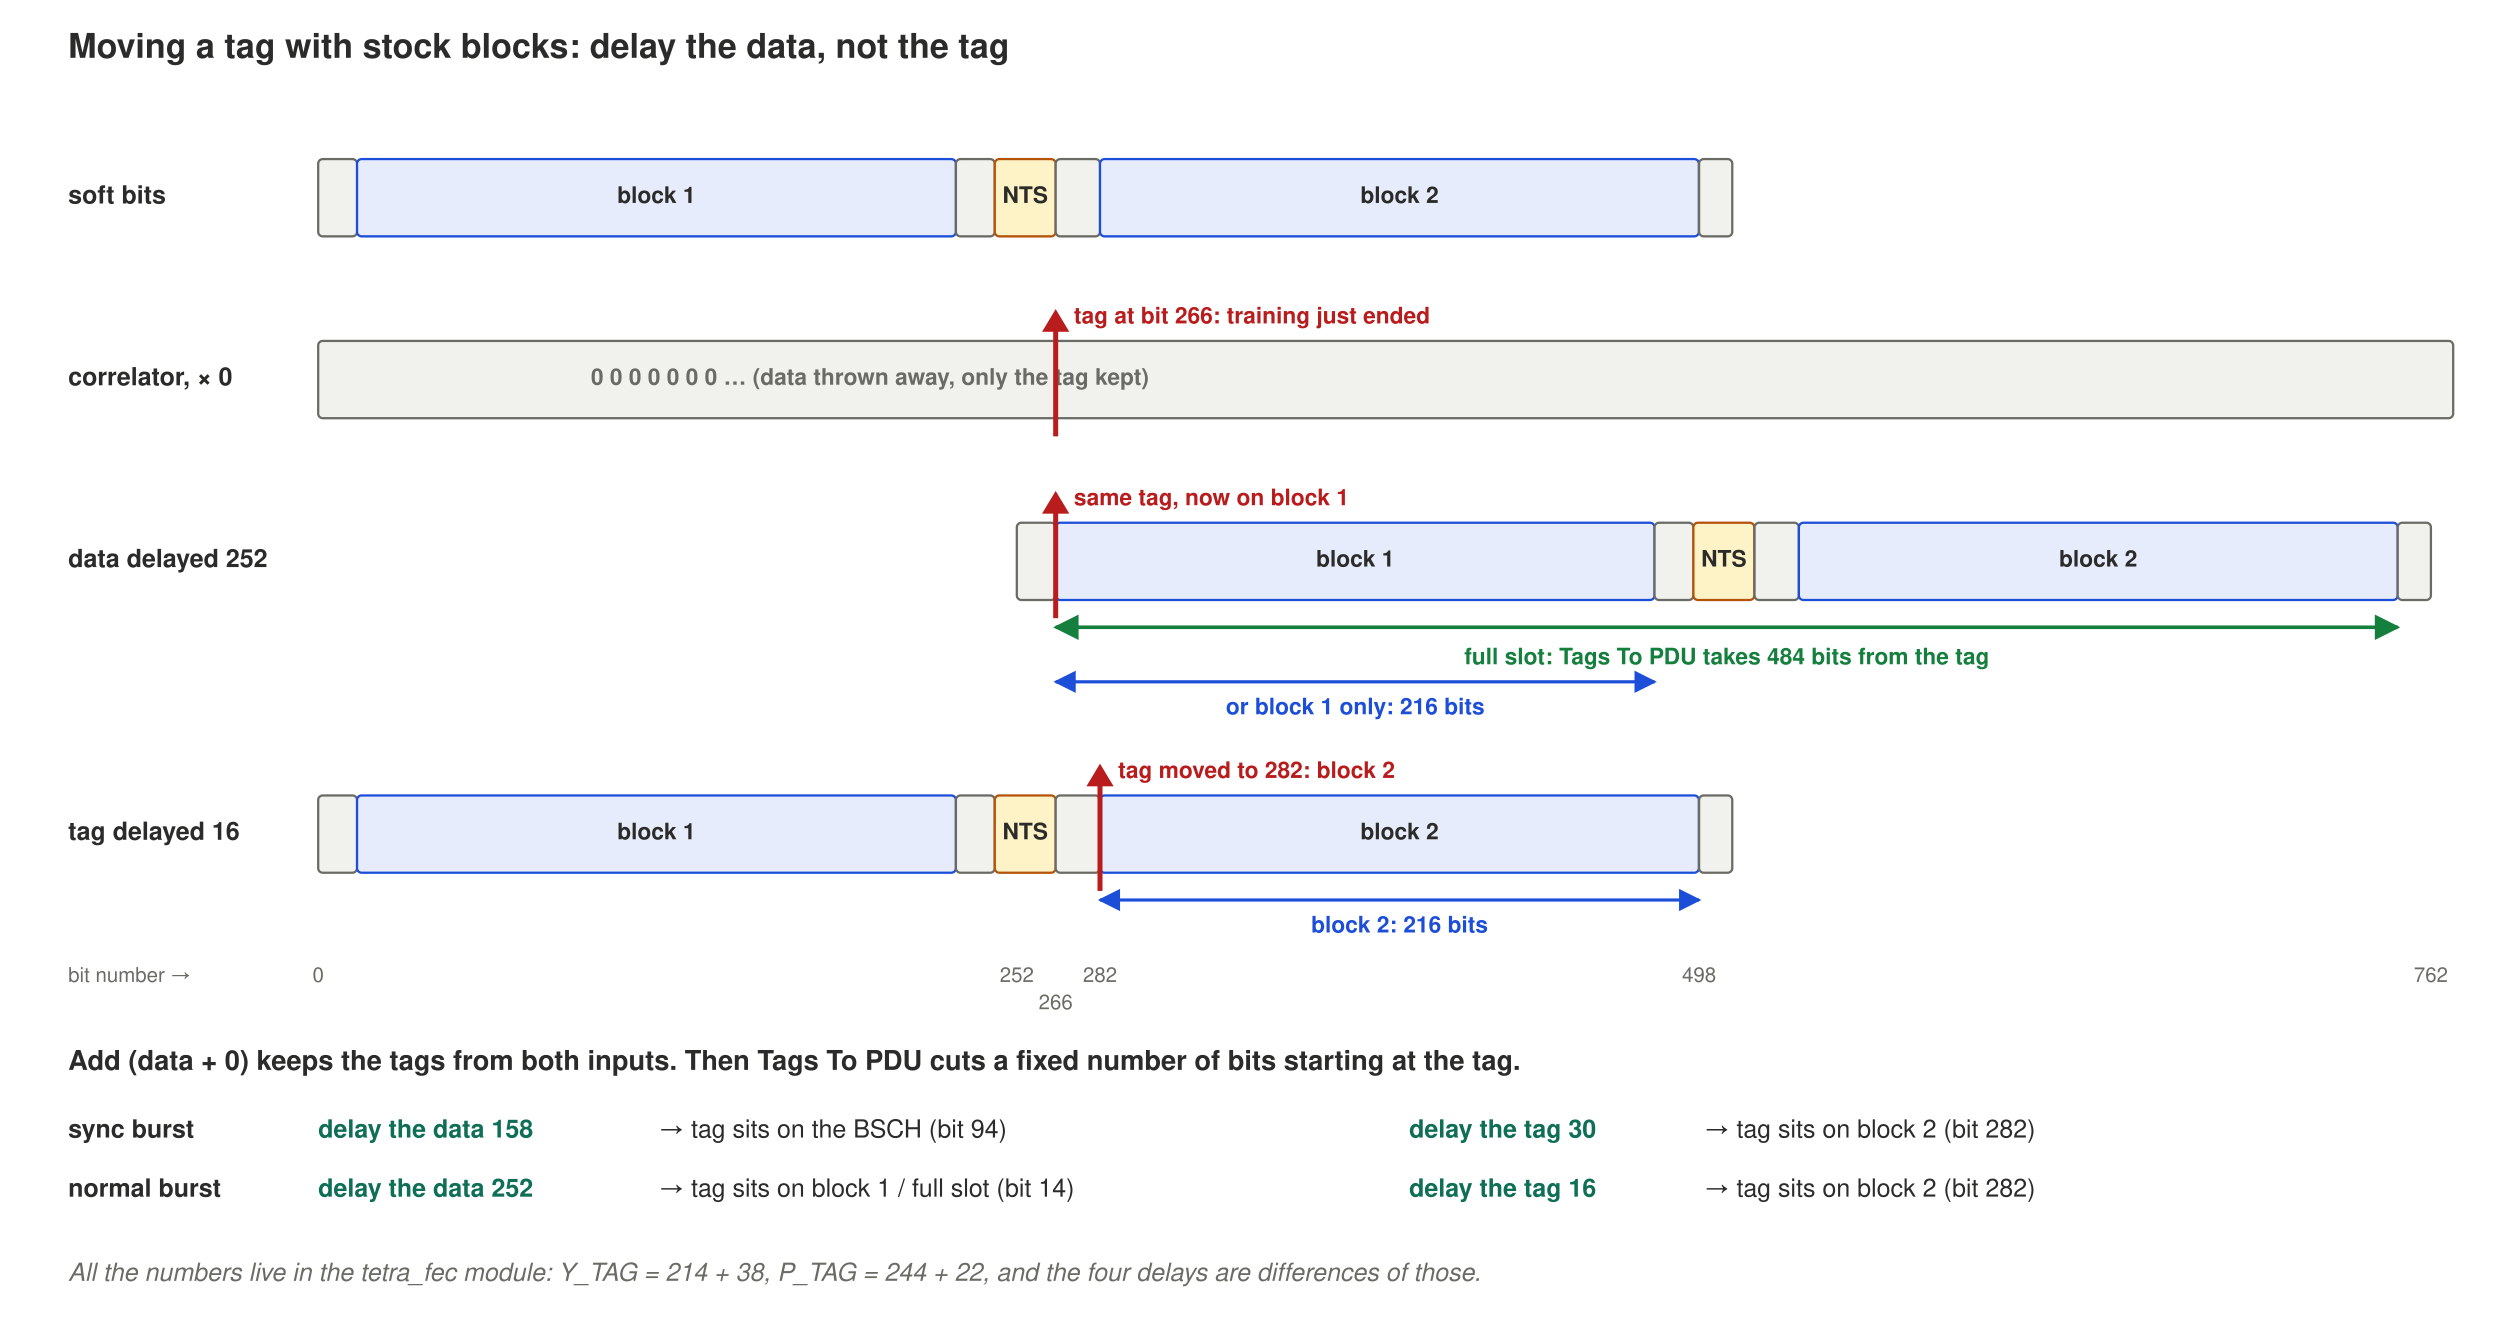
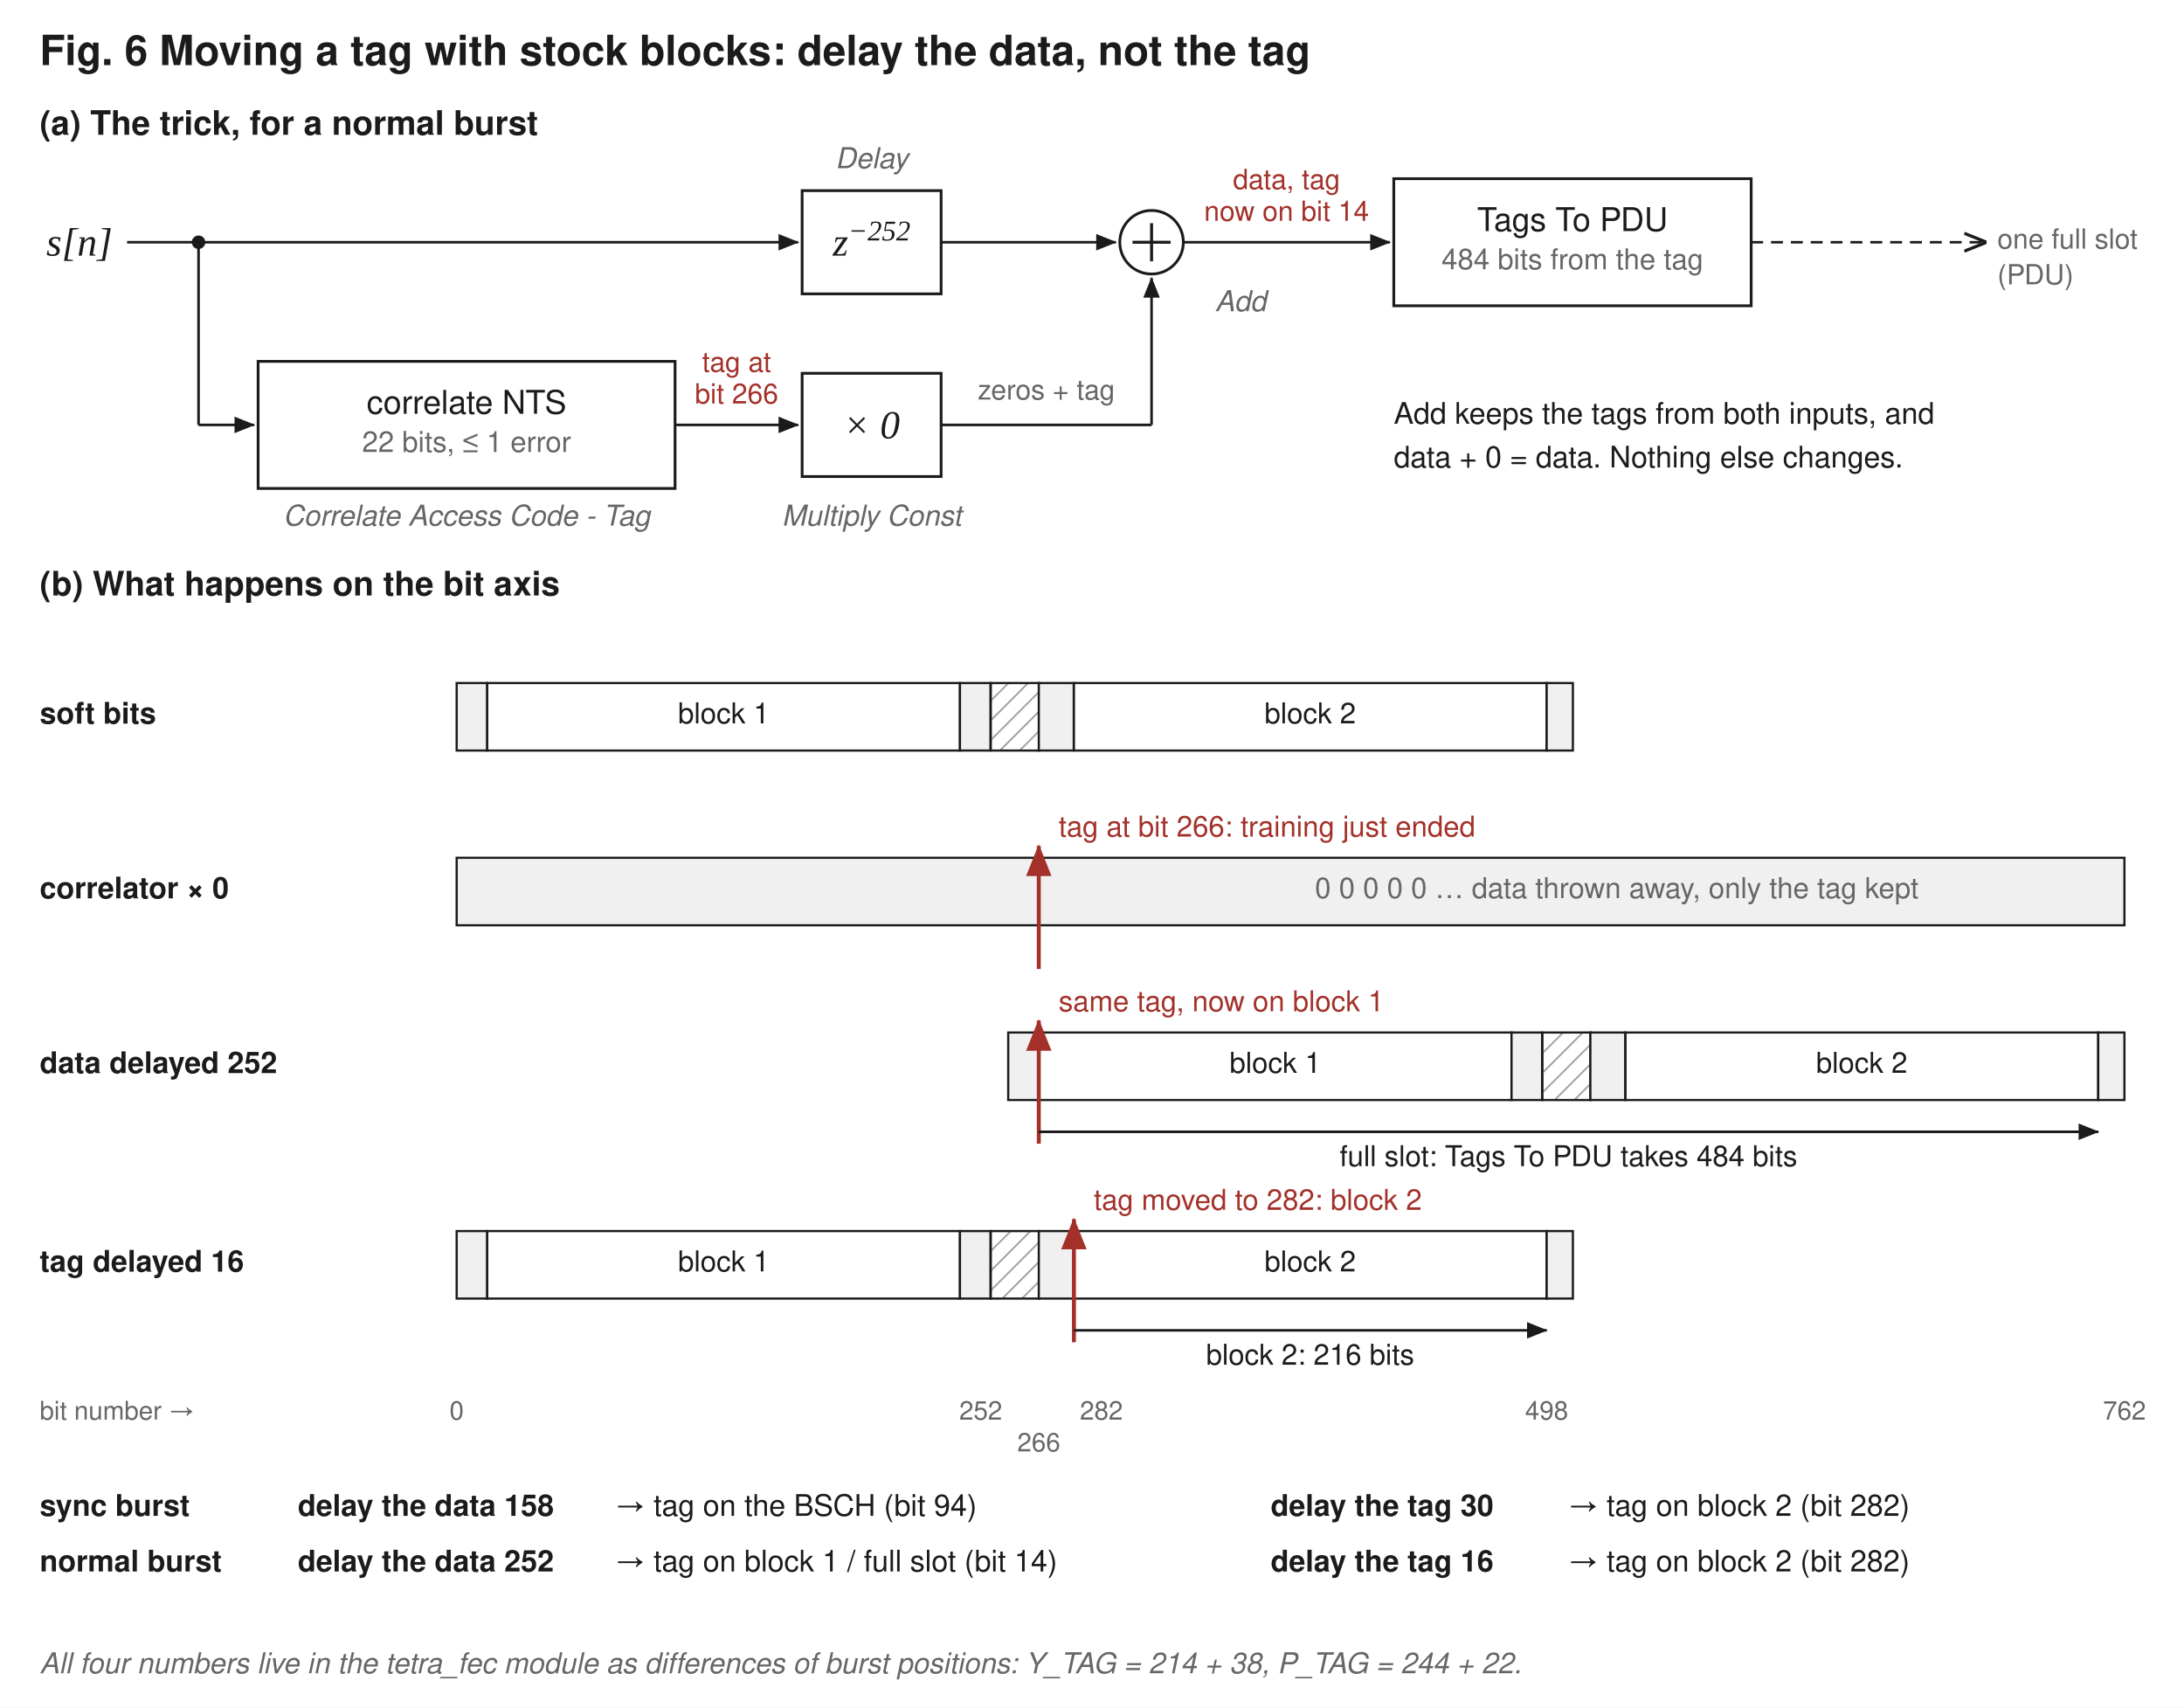
- <svg xmlns="http://www.w3.org/2000/svg" viewBox="0 0 1100 590" width="1100" height="590" font-family="Helvetica, Arial, 'DejaVu Sans', sans-serif" role="img" aria-label="The tag-shift trick: putting a correlator tag on the first bit of a block with Delay and Add">
+ <svg xmlns="http://www.w3.org/2000/svg" viewBox="0 0 1100 860" width="1100" height="860" font-family="Helvetica, Arial, 'Liberation Sans', 'DejaVu Sans', sans-serif" role="img" aria-label="The tag-shift trick: delay the data, not the tag">
  <defs>
-     <marker id="ah" viewBox="0 0 10 10" refX="9" refY="5" markerWidth="7" markerHeight="7" orient="auto-start-reverse">
-       <path d="M0,0 L10,5 L0,10 z" fill="#3d3d3a" />
+     <marker id="a" viewBox="0 0 10 10" refX="9.5" refY="5" markerWidth="8" markerHeight="8" orient="auto">
+       <path d="M0,1 L10,5 L0,9 z" fill="#1b1b1b" />
    </marker>
-     <marker id="ahc" viewBox="0 0 10 10" refX="9" refY="5" markerWidth="7" markerHeight="7" orient="auto-start-reverse">
-       <path d="M0,0 L10,5 L0,10 z" fill="#A32D2D" />
+     <marker id="o" viewBox="0 0 10 10" refX="9.5" refY="5" markerWidth="9" markerHeight="9" orient="auto">
+       <path d="M0,1 L10,5 L0,9" fill="none" stroke="#1b1b1b" stroke-width="1.4" />
    </marker>
-     <marker id="aht" viewBox="0 0 10 10" refX="9" refY="5" markerWidth="7" markerHeight="7" orient="auto-start-reverse">
-       <path d="M0,0 L10,5 L0,10 z" fill="#0F6E56" />
+     <marker id="r" viewBox="0 0 10 10" refX="9.5" refY="5" markerWidth="8" markerHeight="8" orient="auto">
+       <path d="M0,1 L10,5 L0,9 z" fill="#a3312a" />
    </marker>
-     <marker id="ahb" viewBox="0 0 10 10" refX="9" refY="5" markerWidth="7" markerHeight="7" orient="auto-start-reverse">
-       <path d="M0,0 L10,5 L0,10 z" fill="#1d4ed8" />
+     <marker id="or" viewBox="0 0 10 10" refX="9.5" refY="5" markerWidth="9" markerHeight="9" orient="auto">
+       <path d="M0,1 L10,5 L0,9" fill="none" stroke="#a3312a" stroke-width="1.4" />
    </marker>
-     <marker id="aha" viewBox="0 0 10 10" refX="9" refY="5" markerWidth="7" markerHeight="7" orient="auto-start-reverse">
-       <path d="M0,0 L10,5 L0,10 z" fill="#B45309" />
-     </marker>
-     <marker id="ahg" viewBox="0 0 10 10" refX="9" refY="5" markerWidth="7" markerHeight="7" orient="auto-start-reverse">
-       <path d="M0,0 L10,5 L0,10 z" fill="#15803d" />
-     </marker>
-     <marker id="ahr" viewBox="0 0 10 10" refX="9" refY="5" markerWidth="7" markerHeight="7" orient="auto-start-reverse">
-       <path d="M0,0 L10,5 L0,10 z" fill="#B91C1C" />
-     </marker>
-     <marker id="ahm" viewBox="0 0 10 10" refX="9" refY="5" markerWidth="7" markerHeight="7" orient="auto-start-reverse">
-       <path d="M0,0 L10,5 L0,10 z" fill="#6b6b66" />
-     </marker>
-     <marker id="ahp" viewBox="0 0 10 10" refX="9" refY="5" markerWidth="7" markerHeight="7" orient="auto-start-reverse">
-       <path d="M0,0 L10,5 L0,10 z" fill="#6D28D9" />
-     </marker>
+     <pattern id="hatch" width="7" height="7" patternUnits="userSpaceOnUse" patternTransform="rotate(45)">
+       <line x1="0" y1="0" x2="0" y2="7" stroke="#9a9a9a" stroke-width="1.6" />
+     </pattern>
  </defs>
  <rect width="100%" height="100%" fill="#ffffff" />
-   <text x="30.0" y="22.0" font-size="15" fill="#2b2b29" font-weight="700" text-anchor="start" dominant-baseline="central">Moving a tag with stock blocks: delay the data, not the tag</text>
-   <text x="30.0" y="87.0" font-size="11" fill="#2b2b29" font-weight="700" text-anchor="start" dominant-baseline="central">soft bits</text>
-   <text x="30.0" y="167.0" font-size="11" fill="#2b2b29" font-weight="700" text-anchor="start" dominant-baseline="central">correlator, × 0</text>
-   <text x="30.0" y="247.0" font-size="11" fill="#2b2b29" font-weight="700" text-anchor="start" dominant-baseline="central">data delayed 252</text>
-   <text x="30.0" y="367.0" font-size="11" fill="#2b2b29" font-weight="700" text-anchor="start" dominant-baseline="central">tag delayed 16</text>
-   <rect x="140.0" y="70.0" width="17.1" height="34.0" rx="2" fill="#F1F1EE" stroke="#6b6b66" stroke-width="1.0" />
-   <rect x="157.1" y="70.0" width="263.5" height="34.0" rx="2" fill="#E6ECFB" stroke="#1d4ed8" stroke-width="1.0" />
-   <text x="288.8" y="87.0" font-size="10" fill="#2b2b29" font-weight="600" text-anchor="middle" dominant-baseline="central">block 1</text>
-   <rect x="420.6" y="70.0" width="17.1" height="34.0" rx="2" fill="#F1F1EE" stroke="#6b6b66" stroke-width="1.0" />
-   <rect x="437.7" y="70.0" width="26.8" height="34.0" rx="2" fill="#FEF3C7" stroke="#B45309" stroke-width="1.0" />
-   <text x="451.1" y="87.0" font-size="10" fill="#2b2b29" font-weight="600" text-anchor="middle" dominant-baseline="central">NTS</text>
-   <rect x="464.5" y="70.0" width="19.5" height="34.0" rx="2" fill="#F1F1EE" stroke="#6b6b66" stroke-width="1.0" />
-   <rect x="484.0" y="70.0" width="263.5" height="34.0" rx="2" fill="#E6ECFB" stroke="#1d4ed8" stroke-width="1.0" />
-   <text x="615.8" y="87.0" font-size="10" fill="#2b2b29" font-weight="600" text-anchor="middle" dominant-baseline="central">block 2</text>
-   <rect x="747.6" y="70.0" width="14.6" height="34.0" rx="2" fill="#F1F1EE" stroke="#6b6b66" stroke-width="1.0" />
-   <rect x="140.0" y="150.0" width="939.4" height="34.0" rx="2" fill="#F1F1EE" stroke="#6b6b66" stroke-width="1.0" />
-   <text x="260.0" y="167.0" font-size="10" fill="#6b6b66" font-weight="600" text-anchor="start" dominant-baseline="central">0 0 0 0 0 0 0 … (data thrown away, only the tag kept)</text>
-   <path d="M464.5 142.0 L464.5 192.0" fill="none" stroke="#B91C1C" stroke-width="2.2" />
-   <polygon points="464.5,136.0 458.5,146.0 470.5,146.0" fill="#B91C1C" fill-opacity="1.0" stroke="none" />
-   <text x="472.5" y="140.0" font-size="10" fill="#B91C1C" font-weight="700" text-anchor="start" dominant-baseline="central">tag at bit 266: training just ended</text>
-   <rect x="447.4" y="230.0" width="17.1" height="34.0" rx="2" fill="#F1F1EE" stroke="#6b6b66" stroke-width="1.0" />
-   <rect x="464.5" y="230.0" width="263.5" height="34.0" rx="2" fill="#E6ECFB" stroke="#1d4ed8" stroke-width="1.0" />
-   <text x="596.3" y="247.0" font-size="10" fill="#2b2b29" font-weight="600" text-anchor="middle" dominant-baseline="central">block 1</text>
-   <rect x="728.0" y="230.0" width="17.1" height="34.0" rx="2" fill="#F1F1EE" stroke="#6b6b66" stroke-width="1.0" />
-   <rect x="745.1" y="230.0" width="26.8" height="34.0" rx="2" fill="#FEF3C7" stroke="#B45309" stroke-width="1.0" />
-   <text x="758.5" y="247.0" font-size="10" fill="#2b2b29" font-weight="600" text-anchor="middle" dominant-baseline="central">NTS</text>
-   <rect x="772.0" y="230.0" width="19.5" height="34.0" rx="2" fill="#F1F1EE" stroke="#6b6b66" stroke-width="1.0" />
-   <rect x="791.5" y="230.0" width="263.5" height="34.0" rx="2" fill="#E6ECFB" stroke="#1d4ed8" stroke-width="1.0" />
-   <text x="923.2" y="247.0" font-size="10" fill="#2b2b29" font-weight="600" text-anchor="middle" dominant-baseline="central">block 2</text>
-   <rect x="1055.0" y="230.0" width="14.6" height="34.0" rx="2" fill="#F1F1EE" stroke="#6b6b66" stroke-width="1.0" />
-   <path d="M464.5 222.0 L464.5 272.0" fill="none" stroke="#B91C1C" stroke-width="2.2" />
-   <polygon points="464.5,216.0 458.5,226.0 470.5,226.0" fill="#B91C1C" fill-opacity="1.0" stroke="none" />
-   <text x="472.5" y="220.0" font-size="10" fill="#B91C1C" font-weight="700" text-anchor="start" dominant-baseline="central">same tag, now on block 1</text>
-   <path d="M464.5 276.0 L1055.0 276.0" fill="none" stroke="#15803d" stroke-width="1.6" marker-end="url(#ahg)" marker-start="url(#ahg)" />
-   <text x="759.8" y="290.0" font-size="10" fill="#15803d" font-weight="700" text-anchor="middle" dominant-baseline="central">full slot: Tags To PDU takes 484 bits from the tag</text>
-   <path d="M464.5 300.0 L728.0 300.0" fill="none" stroke="#1d4ed8" stroke-width="1.4" marker-end="url(#ahb)" marker-start="url(#ahb)" />
-   <text x="596.3" y="312.0" font-size="10" fill="#1d4ed8" font-weight="700" text-anchor="middle" dominant-baseline="central">or block 1 only: 216 bits</text>
-   <rect x="140.0" y="350.0" width="17.1" height="34.0" rx="2" fill="#F1F1EE" stroke="#6b6b66" stroke-width="1.0" />
-   <rect x="157.1" y="350.0" width="263.5" height="34.0" rx="2" fill="#E6ECFB" stroke="#1d4ed8" stroke-width="1.0" />
-   <text x="288.8" y="367.0" font-size="10" fill="#2b2b29" font-weight="600" text-anchor="middle" dominant-baseline="central">block 1</text>
-   <rect x="420.6" y="350.0" width="17.1" height="34.0" rx="2" fill="#F1F1EE" stroke="#6b6b66" stroke-width="1.0" />
-   <rect x="437.7" y="350.0" width="26.8" height="34.0" rx="2" fill="#FEF3C7" stroke="#B45309" stroke-width="1.0" />
-   <text x="451.1" y="367.0" font-size="10" fill="#2b2b29" font-weight="600" text-anchor="middle" dominant-baseline="central">NTS</text>
-   <rect x="464.5" y="350.0" width="19.5" height="34.0" rx="2" fill="#F1F1EE" stroke="#6b6b66" stroke-width="1.0" />
-   <rect x="484.0" y="350.0" width="263.5" height="34.0" rx="2" fill="#E6ECFB" stroke="#1d4ed8" stroke-width="1.0" />
-   <text x="615.8" y="367.0" font-size="10" fill="#2b2b29" font-weight="600" text-anchor="middle" dominant-baseline="central">block 2</text>
-   <rect x="747.6" y="350.0" width="14.6" height="34.0" rx="2" fill="#F1F1EE" stroke="#6b6b66" stroke-width="1.0" />
-   <path d="M484.0 342.0 L484.0 392.0" fill="none" stroke="#B91C1C" stroke-width="2.2" />
-   <polygon points="484.0,336.0 478.0,346.0 490.0,346.0" fill="#B91C1C" fill-opacity="1.0" stroke="none" />
-   <text x="492.0" y="340.0" font-size="10" fill="#B91C1C" font-weight="700" text-anchor="start" dominant-baseline="central">tag moved to 282: block 2</text>
-   <path d="M484.0 396.0 L747.6 396.0" fill="none" stroke="#1d4ed8" stroke-width="1.4" marker-end="url(#ahb)" marker-start="url(#ahb)" />
-   <text x="615.8" y="408.0" font-size="10" fill="#1d4ed8" font-weight="700" text-anchor="middle" dominant-baseline="central">block 2: 216 bits</text>
-   <text x="140.0" y="430.0" font-size="9" fill="#6b6b66" font-weight="400" text-anchor="middle" dominant-baseline="central">0</text>
-   <text x="447.4" y="430.0" font-size="9" fill="#6b6b66" font-weight="400" text-anchor="middle" dominant-baseline="central">252</text>
-   <text x="484.0" y="430.0" font-size="9" fill="#6b6b66" font-weight="400" text-anchor="middle" dominant-baseline="central">282</text>
-   <text x="747.6" y="430.0" font-size="9" fill="#6b6b66" font-weight="400" text-anchor="middle" dominant-baseline="central">498</text>
-   <text x="1069.6" y="430.0" font-size="9" fill="#6b6b66" font-weight="400" text-anchor="middle" dominant-baseline="central">762</text>
-   <text x="464.5" y="442.0" font-size="9" fill="#6b6b66" font-weight="400" text-anchor="middle" dominant-baseline="central">266</text>
-   <text x="30.0" y="430.0" font-size="9" fill="#6b6b66" font-weight="400" text-anchor="start" dominant-baseline="central">bit number →</text>
-   <text x="30.0" y="468.0" font-size="12" fill="#2b2b29" font-weight="600" text-anchor="start" dominant-baseline="central">Add (data + 0) keeps the tags from both inputs. Then Tags To PDU cuts a fixed number of bits starting at the tag.</text>
-   <text x="30.0" y="498.0" font-size="11" fill="#2b2b29" font-weight="700" text-anchor="start" dominant-baseline="central">sync burst</text>
-   <text x="140.0" y="498.0" font-size="11" fill="#0F6E56" font-weight="700" text-anchor="start" dominant-baseline="central">delay the data 158</text>
-   <text x="290.0" y="498.0" font-size="11" fill="#2b2b29" font-weight="400" text-anchor="start" dominant-baseline="central">→ tag sits on the BSCH (bit 94)</text>
-   <text x="620.0" y="498.0" font-size="11" fill="#0F6E56" font-weight="700" text-anchor="start" dominant-baseline="central">delay the tag 30</text>
-   <text x="750.0" y="498.0" font-size="11" fill="#2b2b29" font-weight="400" text-anchor="start" dominant-baseline="central">→ tag sits on block 2 (bit 282)</text>
-   <text x="30.0" y="524.0" font-size="11" fill="#2b2b29" font-weight="700" text-anchor="start" dominant-baseline="central">normal burst</text>
-   <text x="140.0" y="524.0" font-size="11" fill="#0F6E56" font-weight="700" text-anchor="start" dominant-baseline="central">delay the data 252</text>
-   <text x="290.0" y="524.0" font-size="11" fill="#2b2b29" font-weight="400" text-anchor="start" dominant-baseline="central">→ tag sits on block 1 / full slot (bit 14)</text>
-   <text x="620.0" y="524.0" font-size="11" fill="#0F6E56" font-weight="700" text-anchor="start" dominant-baseline="central">delay the tag 16</text>
-   <text x="750.0" y="524.0" font-size="11" fill="#2b2b29" font-weight="400" text-anchor="start" dominant-baseline="central">→ tag sits on block 2 (bit 282)</text>
-   <text x="30.0" y="560.0" font-size="11" fill="#6b6b66" font-weight="400" text-anchor="start" dominant-baseline="central" font-style="italic">All the numbers live in the tetra_fec module: Y_TAG = 214 + 38, P_TAG = 244 + 22, and the four delays are differences of those.</text>
+   <text x="20.0" y="28.0" font-size="21" fill="#1b1b1b" font-weight="700" text-anchor="start" dominant-baseline="central">Fig. 6  Moving a tag with stock blocks: delay the data, not the tag</text>
+   <text x="20.0" y="64.0" font-size="17" fill="#1b1b1b" font-weight="700" text-anchor="start" dominant-baseline="central">(a) The trick, for a normal burst</text>
+   <text x="40.0" y="122.0" font-size="20" fill="#1b1b1b" font-weight="400" text-anchor="middle" dominant-baseline="central" font-family="'Times New Roman', Times, 'Liberation Serif', 'DejaVu Serif', serif" font-style="italic">s[n]</text>
+   <polyline points="64.0,122.0 100.0,122.0" fill="none" stroke="#1b1b1b" stroke-width="1.3" stroke-linejoin="round" />
+   <circle cx="100.0" cy="122.0" r="3.4" fill="#1b1b1b" />
+   <polyline points="100.0,122.0 100.0,214.0" fill="none" stroke="#1b1b1b" stroke-width="1.3" stroke-linejoin="round" />
+   <polyline points="100.0,214.0 128.0,214.0" fill="none" stroke="#1b1b1b" stroke-width="1.3" marker-end="url(#a)" />
+   <rect x="130.0" y="182.0" width="210.0" height="64.0" fill="#ffffff" stroke="#1b1b1b" stroke-width="1.4" />
+   <text x="235.0" y="204.6" font-size="16.5" fill="#1b1b1b" font-weight="400" text-anchor="middle" dominant-baseline="central">correlate NTS</text>
+   <text x="235.0" y="224.3" font-size="14.5" fill="#666666" font-weight="400" text-anchor="middle" dominant-baseline="central">22 bits, ≤ 1 error</text>
+   <text x="235.0" y="260.0" font-size="14.5" fill="#666666" font-weight="400" text-anchor="middle" dominant-baseline="central" font-style="italic">Correlate Access Code - Tag</text>
+   <polyline points="340.0,214.0 402.0,214.0" fill="none" stroke="#1b1b1b" stroke-width="1.3" marker-end="url(#a)" />
+   <text x="371.0" y="184.0" font-size="14" fill="#a3312a" font-weight="400" text-anchor="middle" dominant-baseline="central">tag at</text>
+   <text x="371.0" y="200.0" font-size="14" fill="#a3312a" font-weight="400" text-anchor="middle" dominant-baseline="central">bit 266</text>
+   <rect x="404.0" y="188.0" width="70.0" height="52.0" fill="#ffffff" stroke="#1b1b1b" stroke-width="1.4" />
+   <text x="439.0" y="214.0" font-size="20" fill="#1b1b1b" font-weight="400" text-anchor="middle" dominant-baseline="central" font-family="'Times New Roman', Times, 'Liberation Serif', 'DejaVu Serif', serif" font-style="italic">× 0</text>
+   <text x="439.0" y="260.0" font-size="14.5" fill="#666666" font-weight="400" text-anchor="middle" dominant-baseline="central" font-style="italic">Multiply Const</text>
+   <polyline points="474.0,214.0 580.0,214.0" fill="none" stroke="#1b1b1b" stroke-width="1.3" stroke-linejoin="round" />
+   <polyline points="580.0,214.0 580.0,140.0" fill="none" stroke="#1b1b1b" stroke-width="1.3" marker-end="url(#a)" />
+   <text x="527.0" y="198.0" font-size="14" fill="#666666" font-weight="400" text-anchor="middle" dominant-baseline="central">zeros + tag</text>
+   <polyline points="100.0,122.0 402.0,122.0" fill="none" stroke="#1b1b1b" stroke-width="1.3" marker-end="url(#a)" />
+   <rect x="404.0" y="96.0" width="70.0" height="52.0" fill="#ffffff" stroke="#1b1b1b" stroke-width="1.4" />
+   <text x="439.0" y="122.0" font-size="20" fill="#1b1b1b" font-weight="400" text-anchor="middle" dominant-baseline="central" font-family="'Times New Roman', Times, 'Liberation Serif', 'DejaVu Serif', serif" font-style="italic">z<tspan baseline-shift="super" font-size="72%">−252</tspan>
+   </text>
+   <text x="439.0" y="80.0" font-size="14.5" fill="#666666" font-weight="400" text-anchor="middle" dominant-baseline="central" font-style="italic">Delay</text>
+   <polyline points="474.0,122.0 562.0,122.0" fill="none" stroke="#1b1b1b" stroke-width="1.3" marker-end="url(#a)" />
+   <circle cx="580.0" cy="122.0" r="16.00" fill="#ffffff" stroke="#1b1b1b" stroke-width="1.4" />
+   <line x1="570.4" y1="122.0" x2="589.6" y2="122.0" stroke="#1b1b1b" stroke-width="1.5" />
+   <line x1="580.0" y1="112.4" x2="580.0" y2="131.6" stroke="#1b1b1b" stroke-width="1.5" />
+   <text x="612.0" y="152.0" font-size="14.5" fill="#666666" font-weight="400" text-anchor="start" dominant-baseline="central" font-style="italic">Add</text>
+   <polyline points="596.0,122.0 700.0,122.0" fill="none" stroke="#1b1b1b" stroke-width="1.3" marker-end="url(#a)" />
+   <text x="648.0" y="92.0" font-size="14" fill="#a3312a" font-weight="400" text-anchor="middle" dominant-baseline="central">data, tag</text>
+   <text x="648.0" y="108.0" font-size="14" fill="#a3312a" font-weight="400" text-anchor="middle" dominant-baseline="central">now on bit 14</text>
+   <rect x="702.0" y="90.0" width="180.0" height="64.0" fill="#ffffff" stroke="#1b1b1b" stroke-width="1.4" />
+   <text x="792.0" y="112.6" font-size="16.5" fill="#1b1b1b" font-weight="400" text-anchor="middle" dominant-baseline="central">Tags To PDU</text>
+   <text x="792.0" y="132.3" font-size="14.5" fill="#666666" font-weight="400" text-anchor="middle" dominant-baseline="central">484 bits from the tag</text>
+   <polyline points="882.0,122.0 1000.0,122.0" fill="none" stroke="#1b1b1b" stroke-width="1.25" stroke-dasharray="6 4" marker-end="url(#o)" />
+   <text x="1006.0" y="122.0" font-size="14" fill="#666666" font-weight="400" text-anchor="start" dominant-baseline="central">one full slot</text>
+   <text x="1006.0" y="140.0" font-size="14" fill="#666666" font-weight="400" text-anchor="start" dominant-baseline="central">(PDU)</text>
+   <text x="702.0" y="210.0" font-size="15" fill="#1b1b1b" font-weight="400" text-anchor="start" dominant-baseline="central">Add keeps the tags from both inputs, and</text>
+   <text x="702.0" y="232.0" font-size="15" fill="#1b1b1b" font-weight="400" text-anchor="start" dominant-baseline="central">data + 0 = data. Nothing else changes.</text>
+   <text x="20.0" y="296.0" font-size="17" fill="#1b1b1b" font-weight="700" text-anchor="start" dominant-baseline="central">(b) What happens on the bit axis</text>
+   <text x="20.0" y="361.0" font-size="15" fill="#1b1b1b" font-weight="700" text-anchor="start" dominant-baseline="central">soft bits</text>
+   <text x="20.0" y="449.0" font-size="15" fill="#1b1b1b" font-weight="700" text-anchor="start" dominant-baseline="central">correlator × 0</text>
+   <text x="20.0" y="537.0" font-size="15" fill="#1b1b1b" font-weight="700" text-anchor="start" dominant-baseline="central">data delayed 252</text>
+   <text x="20.0" y="637.0" font-size="15" fill="#1b1b1b" font-weight="700" text-anchor="start" dominant-baseline="central">tag delayed 16</text>
+   <rect x="230.0" y="344.0" width="15.4" height="34.0" fill="#f0f0f0" stroke="#1b1b1b" stroke-width="1.1" />
+   <rect x="245.4" y="344.0" width="238.1" height="34.0" fill="#ffffff" stroke="#1b1b1b" stroke-width="1.1" />
+   <text x="364.5" y="361.0" font-size="14.5" fill="#1b1b1b" font-weight="400" text-anchor="middle" dominant-baseline="central">block 1</text>
+   <rect x="483.5" y="344.0" width="15.4" height="34.0" fill="#f0f0f0" stroke="#1b1b1b" stroke-width="1.1" />
+   <rect x="499.0" y="344.0" width="24.3" height="34.0" fill="url(#hatch)" stroke="#1b1b1b" stroke-width="1.1" />
+   <rect x="523.2" y="344.0" width="17.6" height="34.0" fill="#f0f0f0" stroke="#1b1b1b" stroke-width="1.1" />
+   <rect x="540.9" y="344.0" width="238.1" height="34.0" fill="#ffffff" stroke="#1b1b1b" stroke-width="1.1" />
+   <text x="659.9" y="361.0" font-size="14.5" fill="#1b1b1b" font-weight="400" text-anchor="middle" dominant-baseline="central">block 2</text>
+   <rect x="779.0" y="344.0" width="13.2" height="34.0" fill="#f0f0f0" stroke="#1b1b1b" stroke-width="1.1" />
+   <rect x="230.0" y="432.0" width="840.0" height="34.0" fill="#f0f0f0" stroke="#1b1b1b" stroke-width="1.1" />
+   <text x="814.3" y="449.0" font-size="14.5" fill="#666666" font-weight="400" text-anchor="middle" dominant-baseline="central">0 0 0 0 0 … data thrown away, only the tag kept</text>
+   <polyline points="523.2,488.0 523.2,426.0" fill="none" stroke="#a3312a" stroke-width="2" marker-end="url(#r)" />
+   <text x="533.2" y="418.0" font-size="14.5" fill="#a3312a" font-weight="400" text-anchor="start" dominant-baseline="central">tag at bit 266: training just ended</text>
+   <rect x="507.8" y="520.0" width="15.4" height="34.0" fill="#f0f0f0" stroke="#1b1b1b" stroke-width="1.1" />
+   <rect x="523.2" y="520.0" width="238.1" height="34.0" fill="#ffffff" stroke="#1b1b1b" stroke-width="1.1" />
+   <text x="642.3" y="537.0" font-size="14.5" fill="#1b1b1b" font-weight="400" text-anchor="middle" dominant-baseline="central">block 1</text>
+   <rect x="761.3" y="520.0" width="15.4" height="34.0" fill="#f0f0f0" stroke="#1b1b1b" stroke-width="1.1" />
+   <rect x="776.8" y="520.0" width="24.3" height="34.0" fill="url(#hatch)" stroke="#1b1b1b" stroke-width="1.1" />
+   <rect x="801.0" y="520.0" width="17.6" height="34.0" fill="#f0f0f0" stroke="#1b1b1b" stroke-width="1.1" />
+   <rect x="818.7" y="520.0" width="238.1" height="34.0" fill="#ffffff" stroke="#1b1b1b" stroke-width="1.1" />
+   <text x="937.7" y="537.0" font-size="14.5" fill="#1b1b1b" font-weight="400" text-anchor="middle" dominant-baseline="central">block 2</text>
+   <rect x="1056.8" y="520.0" width="13.2" height="34.0" fill="#f0f0f0" stroke="#1b1b1b" stroke-width="1.1" />
+   <polyline points="523.2,576.0 523.2,514.0" fill="none" stroke="#a3312a" stroke-width="2" marker-end="url(#r)" />
+   <text x="533.2" y="506.0" font-size="14.5" fill="#a3312a" font-weight="400" text-anchor="start" dominant-baseline="central">same tag, now on block 1</text>
+   <polyline points="523.2,570.0 1056.8,570.0" fill="none" stroke="#1b1b1b" stroke-width="1.2" stroke-linejoin="round" />
+   <polyline points="523.2,570.0 1056.8,570.0" fill="none" stroke="#1b1b1b" stroke-width="1.3" marker-end="url(#a)" />
+   <text x="790.0" y="584.0" font-size="14.5" fill="#1b1b1b" font-weight="400" text-anchor="middle" dominant-baseline="central">full slot: Tags To PDU takes 484 bits</text>
+   <rect x="230.0" y="620.0" width="15.4" height="34.0" fill="#f0f0f0" stroke="#1b1b1b" stroke-width="1.1" />
+   <rect x="245.4" y="620.0" width="238.1" height="34.0" fill="#ffffff" stroke="#1b1b1b" stroke-width="1.1" />
+   <text x="364.5" y="637.0" font-size="14.5" fill="#1b1b1b" font-weight="400" text-anchor="middle" dominant-baseline="central">block 1</text>
+   <rect x="483.5" y="620.0" width="15.4" height="34.0" fill="#f0f0f0" stroke="#1b1b1b" stroke-width="1.1" />
+   <rect x="499.0" y="620.0" width="24.3" height="34.0" fill="url(#hatch)" stroke="#1b1b1b" stroke-width="1.1" />
+   <rect x="523.2" y="620.0" width="17.6" height="34.0" fill="#f0f0f0" stroke="#1b1b1b" stroke-width="1.1" />
+   <rect x="540.9" y="620.0" width="238.1" height="34.0" fill="#ffffff" stroke="#1b1b1b" stroke-width="1.1" />
+   <text x="659.9" y="637.0" font-size="14.5" fill="#1b1b1b" font-weight="400" text-anchor="middle" dominant-baseline="central">block 2</text>
+   <rect x="779.0" y="620.0" width="13.2" height="34.0" fill="#f0f0f0" stroke="#1b1b1b" stroke-width="1.1" />
+   <polyline points="540.9,676.0 540.9,614.0" fill="none" stroke="#a3312a" stroke-width="2" marker-end="url(#r)" />
+   <text x="550.9" y="606.0" font-size="14.5" fill="#a3312a" font-weight="400" text-anchor="start" dominant-baseline="central">tag moved to 282: block 2</text>
+   <polyline points="540.9,670.0 779.0,670.0" fill="none" stroke="#1b1b1b" stroke-width="1.3" marker-end="url(#a)" />
+   <text x="659.9" y="684.0" font-size="14.5" fill="#1b1b1b" font-weight="400" text-anchor="middle" dominant-baseline="central">block 2: 216 bits</text>
+   <text x="230.0" y="712.0" font-size="13" fill="#666666" font-weight="400" text-anchor="middle" dominant-baseline="central">0</text>
+   <text x="504.8" y="712.0" font-size="13" fill="#666666" font-weight="400" text-anchor="end" dominant-baseline="central">252</text>
+   <text x="523.2" y="728.0" font-size="13" fill="#666666" font-weight="400" text-anchor="middle" dominant-baseline="central">266</text>
+   <text x="543.9" y="712.0" font-size="13" fill="#666666" font-weight="400" text-anchor="start" dominant-baseline="central">282</text>
+   <text x="779.0" y="712.0" font-size="13" fill="#666666" font-weight="400" text-anchor="middle" dominant-baseline="central">498</text>
+   <text x="1070.0" y="712.0" font-size="13" fill="#666666" font-weight="400" text-anchor="middle" dominant-baseline="central">762</text>
+   <text x="20.0" y="712.0" font-size="13" fill="#666666" font-weight="400" text-anchor="start" dominant-baseline="central">bit number →</text>
+   <text x="20.0" y="760.0" font-size="15" fill="#1b1b1b" font-weight="700" text-anchor="start" dominant-baseline="central">sync burst</text>
+   <text x="150.0" y="760.0" font-size="15" fill="#1b1b1b" font-weight="700" text-anchor="start" dominant-baseline="central">delay the data 158</text>
+   <text x="310.0" y="760.0" font-size="15" fill="#1b1b1b" font-weight="400" text-anchor="start" dominant-baseline="central">→ tag on the BSCH (bit 94)</text>
+   <text x="640.0" y="760.0" font-size="15" fill="#1b1b1b" font-weight="700" text-anchor="start" dominant-baseline="central">delay the tag 30</text>
+   <text x="790.0" y="760.0" font-size="15" fill="#1b1b1b" font-weight="400" text-anchor="start" dominant-baseline="central">→ tag on block 2 (bit 282)</text>
+   <text x="20.0" y="788.0" font-size="15" fill="#1b1b1b" font-weight="700" text-anchor="start" dominant-baseline="central">normal burst</text>
+   <text x="150.0" y="788.0" font-size="15" fill="#1b1b1b" font-weight="700" text-anchor="start" dominant-baseline="central">delay the data 252</text>
+   <text x="310.0" y="788.0" font-size="15" fill="#1b1b1b" font-weight="400" text-anchor="start" dominant-baseline="central">→ tag on block 1 / full slot (bit 14)</text>
+   <text x="640.0" y="788.0" font-size="15" fill="#1b1b1b" font-weight="700" text-anchor="start" dominant-baseline="central">delay the tag 16</text>
+   <text x="790.0" y="788.0" font-size="15" fill="#1b1b1b" font-weight="400" text-anchor="start" dominant-baseline="central">→ tag on block 2 (bit 282)</text>
+   <text x="20.0" y="838.0" font-size="14.5" fill="#666666" font-weight="400" text-anchor="start" dominant-baseline="central" font-style="italic">All four numbers live in the tetra_fec module as differences of burst positions: Y_TAG = 214 + 38, P_TAG = 244 + 22.</text>
</svg>
